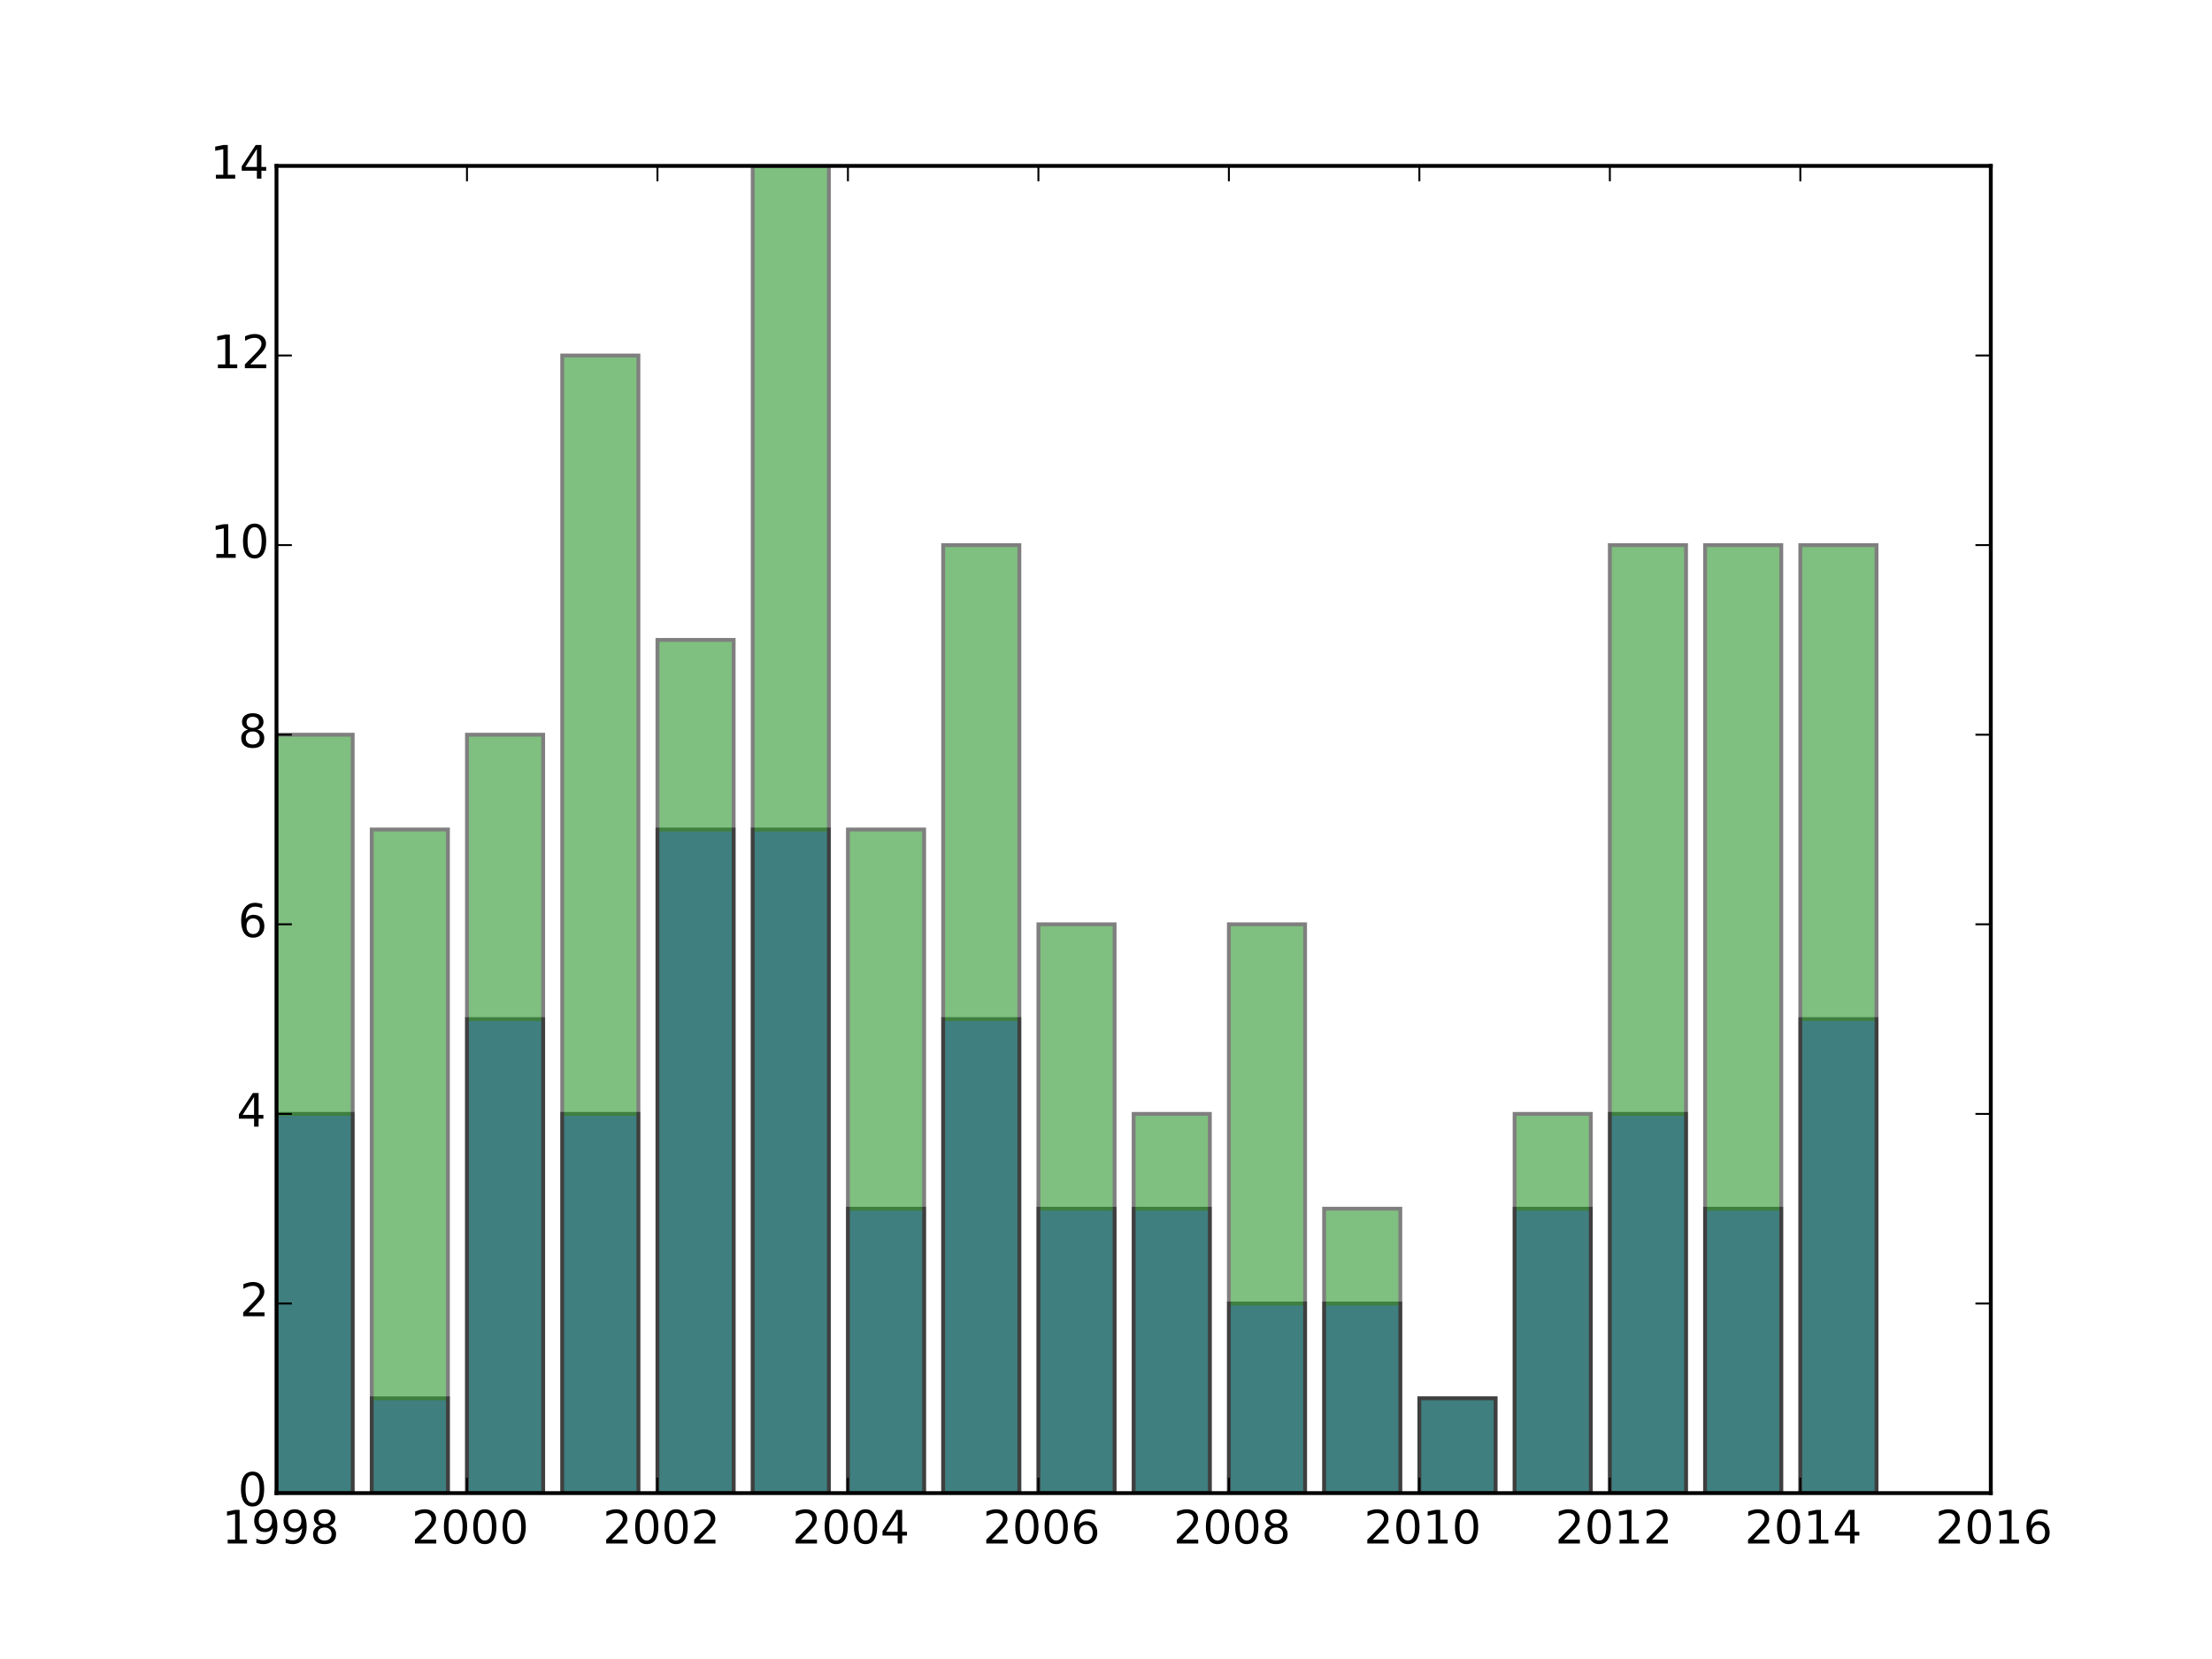
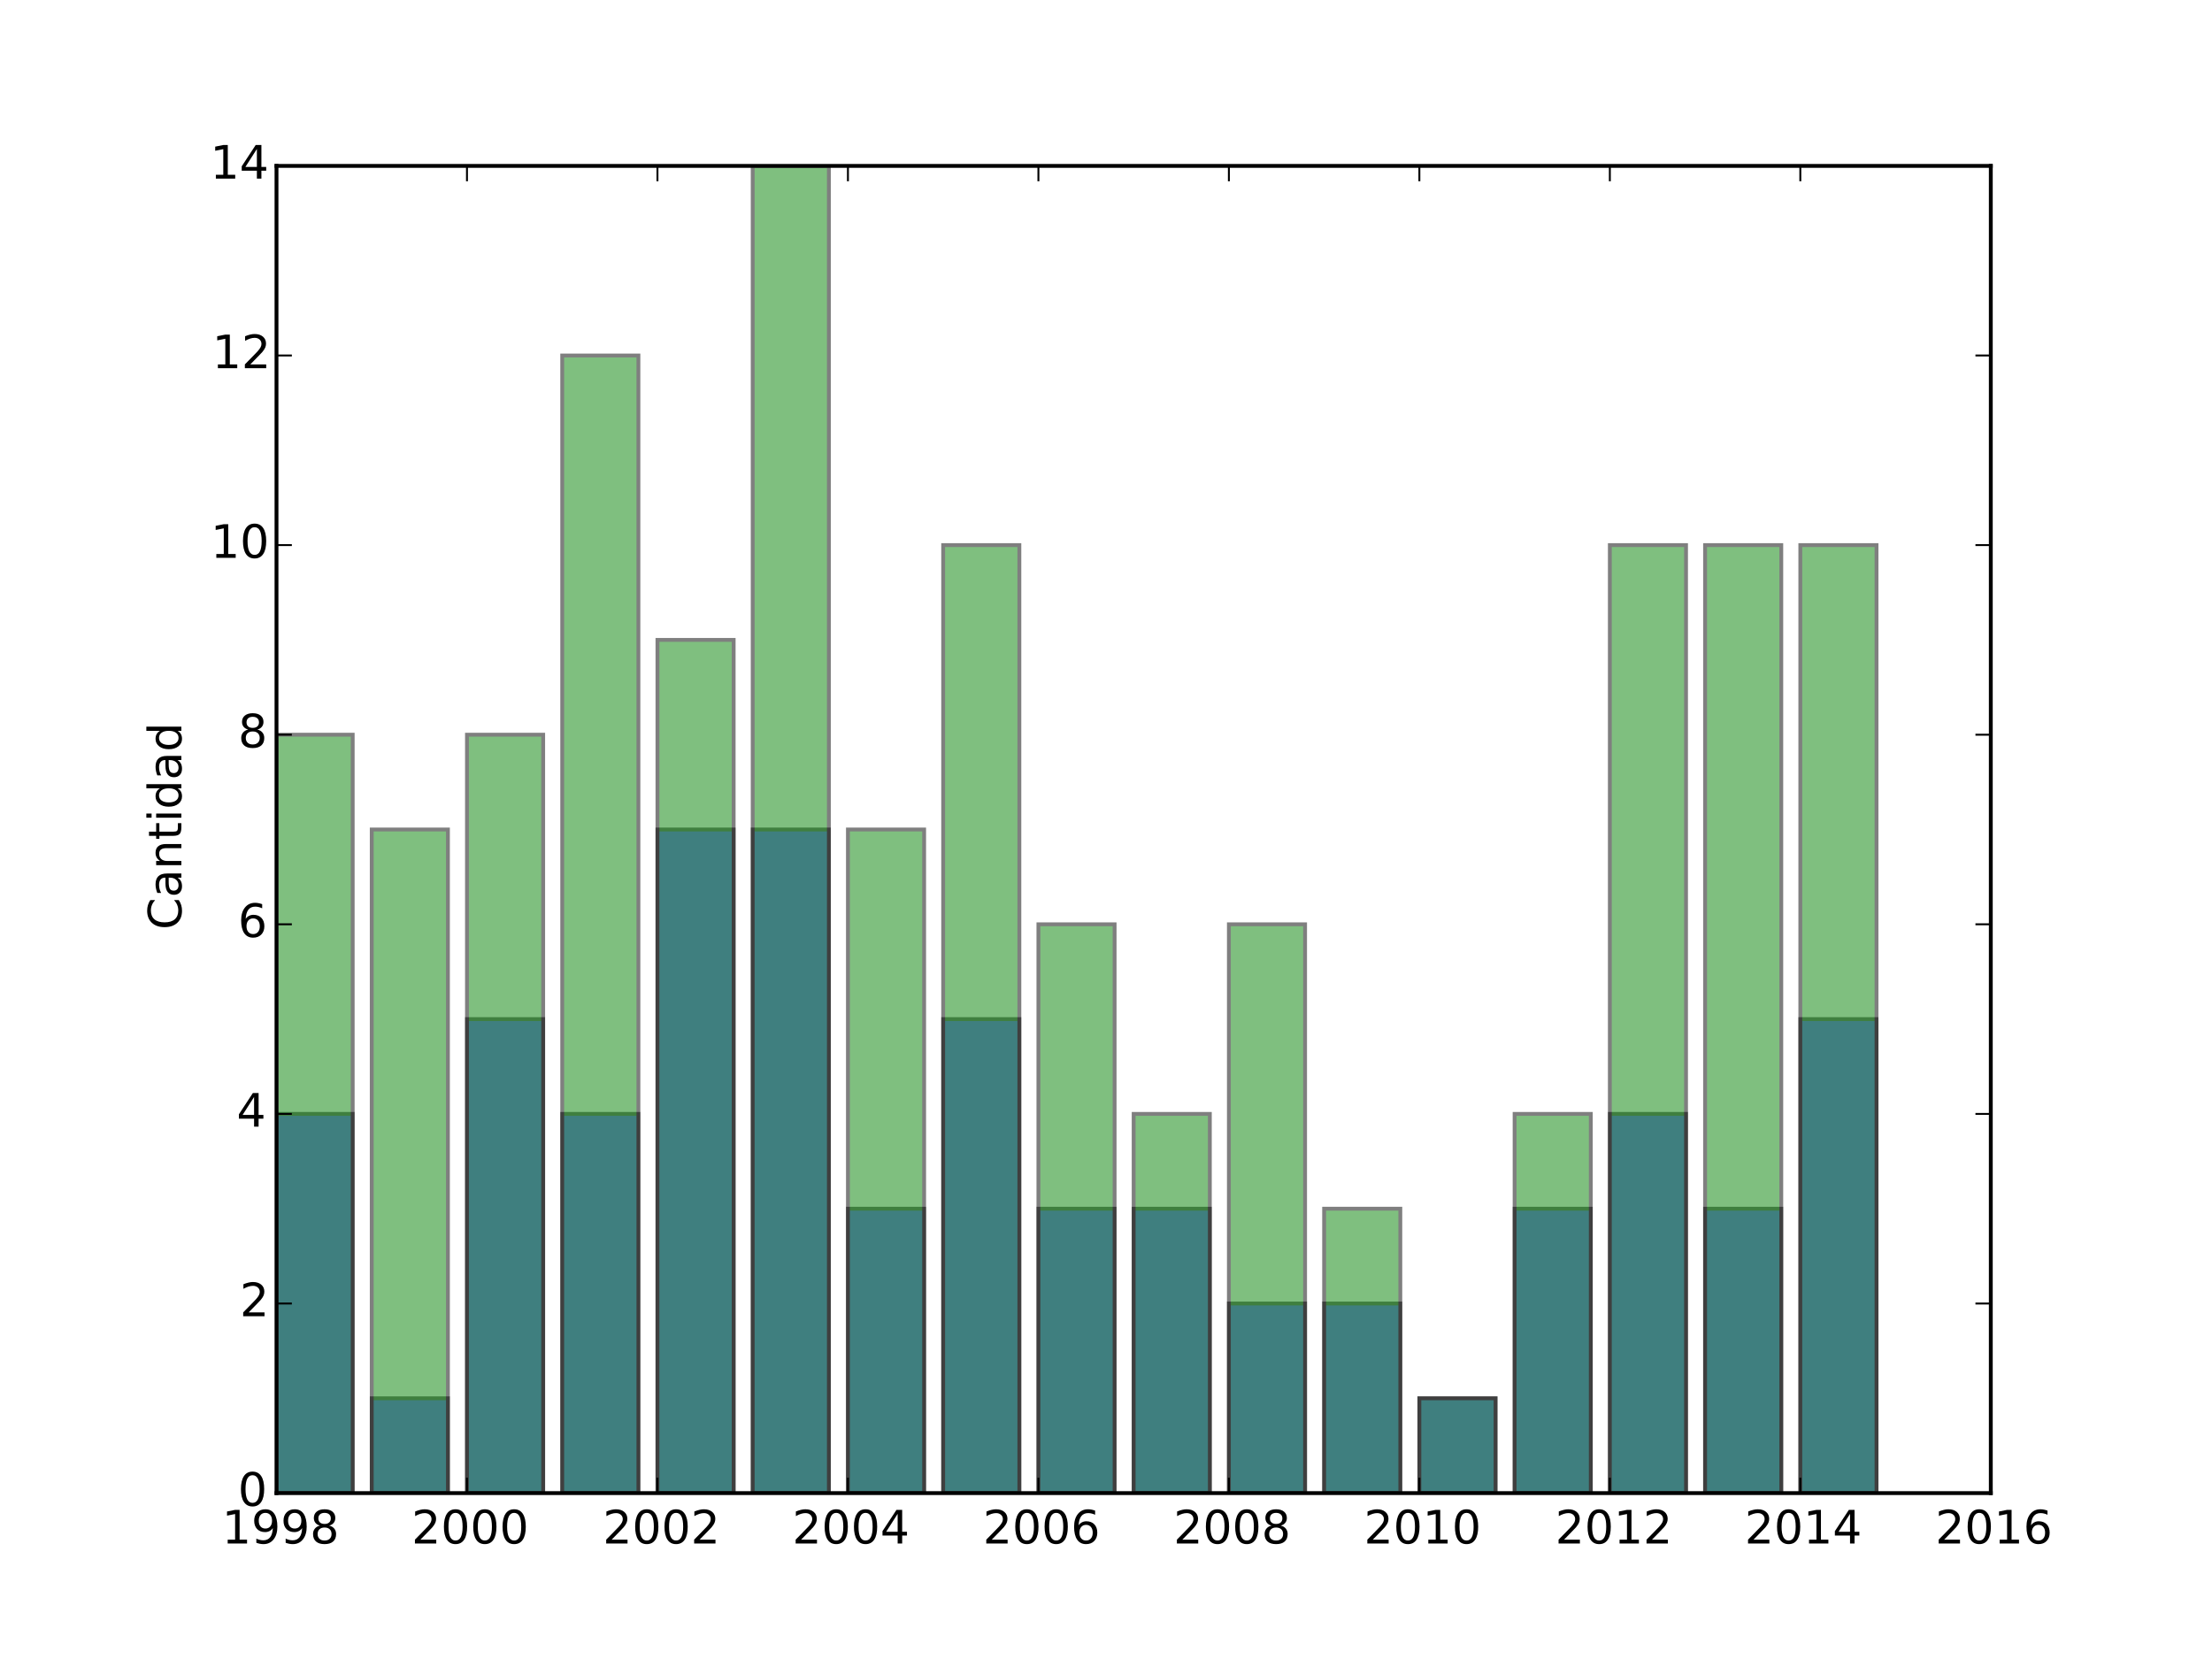
<svg xmlns="http://www.w3.org/2000/svg" xmlns:xlink="http://www.w3.org/1999/xlink" height="432pt" version="1.1" viewBox="0 0 576 432" width="576pt">
  <defs>
    <style type="text/css">
*{stroke-linecap:butt;stroke-linejoin:round;}
  </style>
  </defs>
  <g id="figure_1">
    <g id="patch_1">
      <path d=" M0 432 L576 432 L576 0 L0 0 z " style="fill:#ffffff;" />
    </g>
    <g id="axes_1">
      <g id="patch_2">
        <path d=" M72 388.8 L518.4 388.8 L518.4 43.2 L72 43.2 z " style="fill:#ffffff;" />
      </g>
      <g id="patch_3">
        <path clip-path="url(#p7ff5b81e1d)" d=" M96.8 388.8 L116.64 388.8 L116.64 364.114 L96.8 364.114 z " style="fill:#0000ff;opacity:0.5;stroke:#000000;stroke-linejoin:miter;" />
      </g>
      <g id="patch_4">
        <path clip-path="url(#p7ff5b81e1d)" d=" M72 388.8 L91.84 388.8 L91.84 290.057 L72 290.057 z " style="fill:#0000ff;opacity:0.5;stroke:#000000;stroke-linejoin:miter;" />
      </g>
      <g id="patch_5">
        <path clip-path="url(#p7ff5b81e1d)" d=" M121.6 388.8 L141.44 388.8 L141.44 265.371 L121.6 265.371 z " style="fill:#0000ff;opacity:0.5;stroke:#000000;stroke-linejoin:miter;" />
      </g>
      <g id="patch_6">
        <path clip-path="url(#p7ff5b81e1d)" d=" M146.4 388.8 L166.24 388.8 L166.24 290.057 L146.4 290.057 z " style="fill:#0000ff;opacity:0.5;stroke:#000000;stroke-linejoin:miter;" />
      </g>
      <g id="patch_7">
        <path clip-path="url(#p7ff5b81e1d)" d=" M171.2 388.8 L191.04 388.8 L191.04 216 L171.2 216 z " style="fill:#0000ff;opacity:0.5;stroke:#000000;stroke-linejoin:miter;" />
      </g>
      <g id="patch_8">
        <path clip-path="url(#p7ff5b81e1d)" d=" M196 388.8 L215.84 388.8 L215.84 216 L196 216 z " style="fill:#0000ff;opacity:0.5;stroke:#000000;stroke-linejoin:miter;" />
      </g>
      <g id="patch_9">
        <path clip-path="url(#p7ff5b81e1d)" d=" M220.8 388.8 L240.64 388.8 L240.64 314.743 L220.8 314.743 z " style="fill:#0000ff;opacity:0.5;stroke:#000000;stroke-linejoin:miter;" />
      </g>
      <g id="patch_10">
        <path clip-path="url(#p7ff5b81e1d)" d=" M245.6 388.8 L265.44 388.8 L265.44 265.371 L245.6 265.371 z " style="fill:#0000ff;opacity:0.5;stroke:#000000;stroke-linejoin:miter;" />
      </g>
      <g id="patch_11">
        <path clip-path="url(#p7ff5b81e1d)" d=" M270.4 388.8 L290.24 388.8 L290.24 314.743 L270.4 314.743 z " style="fill:#0000ff;opacity:0.5;stroke:#000000;stroke-linejoin:miter;" />
      </g>
      <g id="patch_12">
        <path clip-path="url(#p7ff5b81e1d)" d=" M295.2 388.8 L315.04 388.8 L315.04 314.743 L295.2 314.743 z " style="fill:#0000ff;opacity:0.5;stroke:#000000;stroke-linejoin:miter;" />
      </g>
      <g id="patch_13">
        <path clip-path="url(#p7ff5b81e1d)" d=" M320 388.8 L339.84 388.8 L339.84 339.429 L320 339.429 z " style="fill:#0000ff;opacity:0.5;stroke:#000000;stroke-linejoin:miter;" />
      </g>
      <g id="patch_14">
        <path clip-path="url(#p7ff5b81e1d)" d=" M344.8 388.8 L364.64 388.8 L364.64 339.429 L344.8 339.429 z " style="fill:#0000ff;opacity:0.5;stroke:#000000;stroke-linejoin:miter;" />
      </g>
      <g id="patch_15">
        <path clip-path="url(#p7ff5b81e1d)" d=" M369.6 388.8 L389.44 388.8 L389.44 364.114 L369.6 364.114 z " style="fill:#0000ff;opacity:0.5;stroke:#000000;stroke-linejoin:miter;" />
      </g>
      <g id="patch_16">
        <path clip-path="url(#p7ff5b81e1d)" d=" M394.4 388.8 L414.24 388.8 L414.24 314.743 L394.4 314.743 z " style="fill:#0000ff;opacity:0.5;stroke:#000000;stroke-linejoin:miter;" />
      </g>
      <g id="patch_17">
        <path clip-path="url(#p7ff5b81e1d)" d=" M419.2 388.8 L439.04 388.8 L439.04 290.057 L419.2 290.057 z " style="fill:#0000ff;opacity:0.5;stroke:#000000;stroke-linejoin:miter;" />
      </g>
      <g id="patch_18">
        <path clip-path="url(#p7ff5b81e1d)" d=" M444 388.8 L463.84 388.8 L463.84 314.743 L444 314.743 z " style="fill:#0000ff;opacity:0.5;stroke:#000000;stroke-linejoin:miter;" />
      </g>
      <g id="patch_19">
        <path clip-path="url(#p7ff5b81e1d)" d=" M468.8 388.8 L488.64 388.8 L488.64 265.371 L468.8 265.371 z " style="fill:#0000ff;opacity:0.5;stroke:#000000;stroke-linejoin:miter;" />
      </g>
      <g id="patch_20">
        <path clip-path="url(#p7ff5b81e1d)" d=" M72 388.8 L91.84 388.8 L91.84 191.314 L72 191.314 z " style="fill:#008000;opacity:0.5;stroke:#000000;stroke-linejoin:miter;" />
      </g>
      <g id="patch_21">
        <path clip-path="url(#p7ff5b81e1d)" d=" M96.8 388.8 L116.64 388.8 L116.64 216 L96.8 216 z " style="fill:#008000;opacity:0.5;stroke:#000000;stroke-linejoin:miter;" />
      </g>
      <g id="patch_22">
        <path clip-path="url(#p7ff5b81e1d)" d=" M121.6 388.8 L141.44 388.8 L141.44 191.314 L121.6 191.314 z " style="fill:#008000;opacity:0.5;stroke:#000000;stroke-linejoin:miter;" />
      </g>
      <g id="patch_23">
        <path clip-path="url(#p7ff5b81e1d)" d=" M146.4 388.8 L166.24 388.8 L166.24 92.571 L146.4 92.571 z " style="fill:#008000;opacity:0.5;stroke:#000000;stroke-linejoin:miter;" />
      </g>
      <g id="patch_24">
        <path clip-path="url(#p7ff5b81e1d)" d=" M171.2 388.8 L191.04 388.8 L191.04 166.629 L171.2 166.629 z " style="fill:#008000;opacity:0.5;stroke:#000000;stroke-linejoin:miter;" />
      </g>
      <g id="patch_25">
        <path clip-path="url(#p7ff5b81e1d)" d=" M196 388.8 L215.84 388.8 L215.84 43.2 L196 43.2 z " style="fill:#008000;opacity:0.5;stroke:#000000;stroke-linejoin:miter;" />
      </g>
      <g id="patch_26">
        <path clip-path="url(#p7ff5b81e1d)" d=" M220.8 388.8 L240.64 388.8 L240.64 216 L220.8 216 z " style="fill:#008000;opacity:0.5;stroke:#000000;stroke-linejoin:miter;" />
      </g>
      <g id="patch_27">
        <path clip-path="url(#p7ff5b81e1d)" d=" M245.6 388.8 L265.44 388.8 L265.44 141.943 L245.6 141.943 z " style="fill:#008000;opacity:0.5;stroke:#000000;stroke-linejoin:miter;" />
      </g>
      <g id="patch_28">
        <path clip-path="url(#p7ff5b81e1d)" d=" M270.4 388.8 L290.24 388.8 L290.24 240.686 L270.4 240.686 z " style="fill:#008000;opacity:0.5;stroke:#000000;stroke-linejoin:miter;" />
      </g>
      <g id="patch_29">
        <path clip-path="url(#p7ff5b81e1d)" d=" M295.2 388.8 L315.04 388.8 L315.04 290.057 L295.2 290.057 z " style="fill:#008000;opacity:0.5;stroke:#000000;stroke-linejoin:miter;" />
      </g>
      <g id="patch_30">
        <path clip-path="url(#p7ff5b81e1d)" d=" M320 388.8 L339.84 388.8 L339.84 240.686 L320 240.686 z " style="fill:#008000;opacity:0.5;stroke:#000000;stroke-linejoin:miter;" />
      </g>
      <g id="patch_31">
        <path clip-path="url(#p7ff5b81e1d)" d=" M344.8 388.8 L364.64 388.8 L364.64 314.743 L344.8 314.743 z " style="fill:#008000;opacity:0.5;stroke:#000000;stroke-linejoin:miter;" />
      </g>
      <g id="patch_32">
        <path clip-path="url(#p7ff5b81e1d)" d=" M369.6 388.8 L389.44 388.8 L389.44 364.114 L369.6 364.114 z " style="fill:#008000;opacity:0.5;stroke:#000000;stroke-linejoin:miter;" />
      </g>
      <g id="patch_33">
        <path clip-path="url(#p7ff5b81e1d)" d=" M394.4 388.8 L414.24 388.8 L414.24 290.057 L394.4 290.057 z " style="fill:#008000;opacity:0.5;stroke:#000000;stroke-linejoin:miter;" />
      </g>
      <g id="patch_34">
        <path clip-path="url(#p7ff5b81e1d)" d=" M419.2 388.8 L439.04 388.8 L439.04 141.943 L419.2 141.943 z " style="fill:#008000;opacity:0.5;stroke:#000000;stroke-linejoin:miter;" />
      </g>
      <g id="patch_35">
        <path clip-path="url(#p7ff5b81e1d)" d=" M444 388.8 L463.84 388.8 L463.84 141.943 L444 141.943 z " style="fill:#008000;opacity:0.5;stroke:#000000;stroke-linejoin:miter;" />
      </g>
      <g id="patch_36">
        <path clip-path="url(#p7ff5b81e1d)" d=" M468.8 388.8 L488.64 388.8 L488.64 141.943 L468.8 141.943 z " style="fill:#008000;opacity:0.5;stroke:#000000;stroke-linejoin:miter;" />
      </g>
      <g id="patch_37">
        <path d=" M72 388.8 L518.4 388.8" style="fill:none;stroke:#000000;stroke-linecap:square;stroke-linejoin:miter;" />
      </g>
      <g id="patch_38">
+         <path d=" M518.4 388.8 L518.4 43.2" style="fill:none;stroke:#000000;stroke-linecap:square;stroke-linejoin:miter;" />
+       </g>
+       <g id="patch_39">
        <path d=" M72 388.8 L72 43.2" style="fill:none;stroke:#000000;stroke-linecap:square;stroke-linejoin:miter;" />
-       </g>
-       <g id="patch_39">
-         <path d=" M518.4 388.8 L518.4 43.2" style="fill:none;stroke:#000000;stroke-linecap:square;stroke-linejoin:miter;" />
      </g>
      <g id="patch_40">
        <path d=" M72 43.2 L518.4 43.2" style="fill:none;stroke:#000000;stroke-linecap:square;stroke-linejoin:miter;" />
      </g>
      <g id="matplotlib.axis_1">
        <g id="xtick_1">
          <g id="line2d_1">
            <defs>
              <path d=" M0 0 L0 -4" id="mc7db9fdffb" style="stroke:#000000;stroke-width:0.5;" />
            </defs>
            <g>
              <use style="stroke:#000000;stroke-width:0.5;" x="72.0" xlink:href="#mc7db9fdffb" y="388.8" />
            </g>
          </g>
          <g id="line2d_2">
            <defs>
              <path d=" M0 0 L0 4" id="m5a7d422ac3" style="stroke:#000000;stroke-width:0.5;" />
            </defs>
            <g>
              <use style="stroke:#000000;stroke-width:0.5;" x="72.0" xlink:href="#m5a7d422ac3" y="43.2" />
            </g>
          </g>
          <g id="text_1">
            <defs>
+               <path d=" M31.781 34.625 Q24.75 34.625 20.719 30.859 Q16.703 27.094 16.703 20.516 Q16.703 13.922 20.719 10.156 Q24.75 6.391 31.781 6.391 Q38.812 6.391 42.859 10.172 Q46.922 13.969 46.922 20.516 Q46.922 27.094 42.891 30.859 Q38.875 34.625 31.781 34.625 M21.922 38.812 Q15.578 40.375 12.031 44.719 Q8.5 49.078 8.5 55.328 Q8.5 64.062 14.719 69.141 Q20.953 74.219 31.781 74.219 Q42.672 74.219 48.875 69.141 Q55.078 64.062 55.078 55.328 Q55.078 49.078 51.531 44.719 Q48 40.375 41.703 38.812 Q48.828 37.156 52.797 32.312 Q56.781 27.484 56.781 20.516 Q56.781 9.906 50.312 4.234 Q43.844 -1.422 31.781 -1.422 Q19.734 -1.422 13.25 4.234 Q6.781 9.906 6.781 20.516 Q6.781 27.484 10.781 32.312 Q14.797 37.156 21.922 38.812 M18.312 54.391 Q18.312 48.734 21.844 45.562 Q25.391 42.391 31.781 42.391 Q38.141 42.391 41.719 45.562 Q45.312 48.734 45.312 54.391 Q45.312 60.062 41.719 63.234 Q38.141 66.406 31.781 66.406 Q25.391 66.406 21.844 63.234 Q18.312 60.062 18.312 54.391" id="BitstreamVeraSans-Roman-38" />
+               <path d=" M10.984 1.516 L10.984 10.5 Q14.703 8.734 18.5 7.812 Q22.312 6.891 25.984 6.891 Q35.75 6.891 40.891 13.453 Q46.047 20.016 46.781 33.406 Q43.953 29.203 39.594 26.953 Q35.25 24.703 29.984 24.703 Q19.047 24.703 12.672 31.312 Q6.297 37.938 6.297 49.422 Q6.297 60.641 12.938 67.422 Q19.578 74.219 30.609 74.219 Q43.266 74.219 49.922 64.516 Q56.594 54.828 56.594 36.375 Q56.594 19.141 48.406 8.859 Q40.234 -1.422 26.422 -1.422 Q22.703 -1.422 18.891 -0.688 Q15.094 0.047 10.984 1.516 M30.609 32.422 Q37.25 32.422 41.125 36.953 Q45.016 41.5 45.016 49.422 Q45.016 57.281 41.125 61.844 Q37.25 66.406 30.609 66.406 Q23.969 66.406 20.094 61.844 Q16.219 57.281 16.219 49.422 Q16.219 41.5 20.094 36.953 Q23.969 32.422 30.609 32.422" id="BitstreamVeraSans-Roman-39" />
              <path d=" M12.406 8.297 L28.516 8.297 L28.516 63.922 L10.984 60.406 L10.984 69.391 L28.422 72.906 L38.281 72.906 L38.281 8.297 L54.391 8.297 L54.391 0 L12.406 0 z " id="BitstreamVeraSans-Roman-31" />
-               <path d=" M10.984 1.516 L10.984 10.5 Q14.703 8.734 18.5 7.812 Q22.312 6.891 25.984 6.891 Q35.75 6.891 40.891 13.453 Q46.047 20.016 46.781 33.406 Q43.953 29.203 39.594 26.953 Q35.25 24.703 29.984 24.703 Q19.047 24.703 12.672 31.312 Q6.297 37.938 6.297 49.422 Q6.297 60.641 12.938 67.422 Q19.578 74.219 30.609 74.219 Q43.266 74.219 49.922 64.516 Q56.594 54.828 56.594 36.375 Q56.594 19.141 48.406 8.859 Q40.234 -1.422 26.422 -1.422 Q22.703 -1.422 18.891 -0.688 Q15.094 0.047 10.984 1.516 M30.609 32.422 Q37.25 32.422 41.125 36.953 Q45.016 41.5 45.016 49.422 Q45.016 57.281 41.125 61.844 Q37.25 66.406 30.609 66.406 Q23.969 66.406 20.094 61.844 Q16.219 57.281 16.219 49.422 Q16.219 41.5 20.094 36.953 Q23.969 32.422 30.609 32.422" id="BitstreamVeraSans-Roman-39" />
-               <path d=" M31.781 34.625 Q24.75 34.625 20.719 30.859 Q16.703 27.094 16.703 20.516 Q16.703 13.922 20.719 10.156 Q24.75 6.391 31.781 6.391 Q38.812 6.391 42.859 10.172 Q46.922 13.969 46.922 20.516 Q46.922 27.094 42.891 30.859 Q38.875 34.625 31.781 34.625 M21.922 38.812 Q15.578 40.375 12.031 44.719 Q8.5 49.078 8.5 55.328 Q8.5 64.062 14.719 69.141 Q20.953 74.219 31.781 74.219 Q42.672 74.219 48.875 69.141 Q55.078 64.062 55.078 55.328 Q55.078 49.078 51.531 44.719 Q48 40.375 41.703 38.812 Q48.828 37.156 52.797 32.312 Q56.781 27.484 56.781 20.516 Q56.781 9.906 50.312 4.234 Q43.844 -1.422 31.781 -1.422 Q19.734 -1.422 13.25 4.234 Q6.781 9.906 6.781 20.516 Q6.781 27.484 10.781 32.312 Q14.797 37.156 21.922 38.812 M18.312 54.391 Q18.312 48.734 21.844 45.562 Q25.391 42.391 31.781 42.391 Q38.141 42.391 41.719 45.562 Q45.312 48.734 45.312 54.391 Q45.312 60.062 41.719 63.234 Q38.141 66.406 31.781 66.406 Q25.391 66.406 21.844 63.234 Q18.312 60.062 18.312 54.391" id="BitstreamVeraSans-Roman-38" />
            </defs>
            <g transform="translate(57.79969 401.9181)scale(0.12 -0.12)">
              <use xlink:href="#BitstreamVeraSans-Roman-31" />
              <use x="63.623" xlink:href="#BitstreamVeraSans-Roman-39" />
              <use x="127.246" xlink:href="#BitstreamVeraSans-Roman-39" />
              <use x="190.869" xlink:href="#BitstreamVeraSans-Roman-38" />
            </g>
          </g>
        </g>
        <g id="xtick_2">
          <g id="line2d_3">
            <g>
              <use style="stroke:#000000;stroke-width:0.5;" x="121.6" xlink:href="#mc7db9fdffb" y="388.8" />
            </g>
          </g>
          <g id="line2d_4">
            <g>
              <use style="stroke:#000000;stroke-width:0.5;" x="121.6" xlink:href="#m5a7d422ac3" y="43.2" />
            </g>
          </g>
          <g id="text_2">
            <defs>
              <path d=" M19.188 8.297 L53.609 8.297 L53.609 0 L7.328 0 L7.328 8.297 Q12.938 14.109 22.625 23.891 Q32.328 33.688 34.812 36.531 Q39.547 41.844 41.422 45.531 Q43.312 49.219 43.312 52.781 Q43.312 58.594 39.234 62.25 Q35.156 65.922 28.609 65.922 Q23.969 65.922 18.812 64.312 Q13.672 62.703 7.812 59.422 L7.812 69.391 Q13.766 71.781 18.938 73 Q24.125 74.219 28.422 74.219 Q39.75 74.219 46.484 68.547 Q53.219 62.891 53.219 53.422 Q53.219 48.922 51.531 44.891 Q49.859 40.875 45.406 35.406 Q44.188 33.984 37.641 27.219 Q31.109 20.453 19.188 8.297" id="BitstreamVeraSans-Roman-32" />
              <path d=" M31.781 66.406 Q24.172 66.406 20.328 58.906 Q16.5 51.422 16.5 36.375 Q16.5 21.391 20.328 13.891 Q24.172 6.391 31.781 6.391 Q39.453 6.391 43.281 13.891 Q47.125 21.391 47.125 36.375 Q47.125 51.422 43.281 58.906 Q39.453 66.406 31.781 66.406 M31.781 74.219 Q44.047 74.219 50.516 64.516 Q56.984 54.828 56.984 36.375 Q56.984 17.969 50.516 8.266 Q44.047 -1.422 31.781 -1.422 Q19.531 -1.422 13.062 8.266 Q6.594 17.969 6.594 36.375 Q6.594 54.828 13.062 64.516 Q19.531 74.219 31.781 74.219" id="BitstreamVeraSans-Roman-30" />
            </defs>
            <g transform="translate(107.1681 401.9181)scale(0.12 -0.12)">
              <use xlink:href="#BitstreamVeraSans-Roman-32" />
              <use x="63.623" xlink:href="#BitstreamVeraSans-Roman-30" />
              <use x="127.246" xlink:href="#BitstreamVeraSans-Roman-30" />
              <use x="190.869" xlink:href="#BitstreamVeraSans-Roman-30" />
            </g>
          </g>
        </g>
        <g id="xtick_3">
          <g id="line2d_5">
            <g>
              <use style="stroke:#000000;stroke-width:0.5;" x="171.2" xlink:href="#mc7db9fdffb" y="388.8" />
            </g>
          </g>
          <g id="line2d_6">
            <g>
              <use style="stroke:#000000;stroke-width:0.5;" x="171.2" xlink:href="#m5a7d422ac3" y="43.2" />
            </g>
          </g>
          <g id="text_3">
            <g transform="translate(156.9706 401.9181)scale(0.12 -0.12)">
              <use xlink:href="#BitstreamVeraSans-Roman-32" />
              <use x="63.623" xlink:href="#BitstreamVeraSans-Roman-30" />
              <use x="127.246" xlink:href="#BitstreamVeraSans-Roman-30" />
              <use x="190.869" xlink:href="#BitstreamVeraSans-Roman-32" />
            </g>
          </g>
        </g>
        <g id="xtick_4">
          <g id="line2d_7">
            <g>
              <use style="stroke:#000000;stroke-width:0.5;" x="220.8" xlink:href="#mc7db9fdffb" y="388.8" />
            </g>
          </g>
          <g id="line2d_8">
            <g>
              <use style="stroke:#000000;stroke-width:0.5;" x="220.8" xlink:href="#m5a7d422ac3" y="43.2" />
            </g>
          </g>
          <g id="text_4">
            <defs>
              <path d=" M37.797 64.312 L12.891 25.391 L37.797 25.391 z  M35.203 72.906 L47.609 72.906 L47.609 25.391 L58.016 25.391 L58.016 17.188 L47.609 17.188 L47.609 0 L37.797 0 L37.797 17.188 L4.891 17.188 L4.891 26.703 z " id="BitstreamVeraSans-Roman-34" />
            </defs>
            <g transform="translate(206.3063 401.9181)scale(0.12 -0.12)">
              <use xlink:href="#BitstreamVeraSans-Roman-32" />
              <use x="63.623" xlink:href="#BitstreamVeraSans-Roman-30" />
              <use x="127.246" xlink:href="#BitstreamVeraSans-Roman-30" />
              <use x="190.869" xlink:href="#BitstreamVeraSans-Roman-34" />
            </g>
          </g>
        </g>
        <g id="xtick_5">
          <g id="line2d_9">
            <g>
              <use style="stroke:#000000;stroke-width:0.5;" x="270.4" xlink:href="#mc7db9fdffb" y="388.8" />
            </g>
          </g>
          <g id="line2d_10">
            <g>
              <use style="stroke:#000000;stroke-width:0.5;" x="270.4" xlink:href="#m5a7d422ac3" y="43.2" />
            </g>
          </g>
          <g id="text_5">
            <defs>
              <path d=" M33.016 40.375 Q26.375 40.375 22.484 35.828 Q18.609 31.297 18.609 23.391 Q18.609 15.531 22.484 10.953 Q26.375 6.391 33.016 6.391 Q39.656 6.391 43.531 10.953 Q47.406 15.531 47.406 23.391 Q47.406 31.297 43.531 35.828 Q39.656 40.375 33.016 40.375 M52.594 71.297 L52.594 62.312 Q48.875 64.062 45.094 64.984 Q41.312 65.922 37.594 65.922 Q27.828 65.922 22.672 59.328 Q17.531 52.734 16.797 39.406 Q19.672 43.656 24.016 45.922 Q28.375 48.188 33.594 48.188 Q44.578 48.188 50.953 41.516 Q57.328 34.859 57.328 23.391 Q57.328 12.156 50.688 5.359 Q44.047 -1.422 33.016 -1.422 Q20.359 -1.422 13.672 8.266 Q6.984 17.969 6.984 36.375 Q6.984 53.656 15.188 63.938 Q23.391 74.219 37.203 74.219 Q40.922 74.219 44.703 73.484 Q48.484 72.75 52.594 71.297" id="BitstreamVeraSans-Roman-36" />
            </defs>
            <g transform="translate(255.9475 401.9181)scale(0.12 -0.12)">
              <use xlink:href="#BitstreamVeraSans-Roman-32" />
              <use x="63.623" xlink:href="#BitstreamVeraSans-Roman-30" />
              <use x="127.246" xlink:href="#BitstreamVeraSans-Roman-30" />
              <use x="190.869" xlink:href="#BitstreamVeraSans-Roman-36" />
            </g>
          </g>
        </g>
        <g id="xtick_6">
          <g id="line2d_11">
            <g>
              <use style="stroke:#000000;stroke-width:0.5;" x="320.0" xlink:href="#mc7db9fdffb" y="388.8" />
            </g>
          </g>
          <g id="line2d_12">
            <g>
              <use style="stroke:#000000;stroke-width:0.5;" x="320.0" xlink:href="#m5a7d422ac3" y="43.2" />
            </g>
          </g>
          <g id="text_6">
            <g transform="translate(305.5803 401.9181)scale(0.12 -0.12)">
              <use xlink:href="#BitstreamVeraSans-Roman-32" />
              <use x="63.623" xlink:href="#BitstreamVeraSans-Roman-30" />
              <use x="127.246" xlink:href="#BitstreamVeraSans-Roman-30" />
              <use x="190.869" xlink:href="#BitstreamVeraSans-Roman-38" />
            </g>
          </g>
        </g>
        <g id="xtick_7">
          <g id="line2d_13">
            <g>
              <use style="stroke:#000000;stroke-width:0.5;" x="369.6" xlink:href="#mc7db9fdffb" y="388.8" />
            </g>
          </g>
          <g id="line2d_14">
            <g>
              <use style="stroke:#000000;stroke-width:0.5;" x="369.6" xlink:href="#m5a7d422ac3" y="43.2" />
            </g>
          </g>
          <g id="text_7">
            <g transform="translate(355.1681 401.9181)scale(0.12 -0.12)">
              <use xlink:href="#BitstreamVeraSans-Roman-32" />
              <use x="63.623" xlink:href="#BitstreamVeraSans-Roman-30" />
              <use x="127.246" xlink:href="#BitstreamVeraSans-Roman-31" />
              <use x="190.869" xlink:href="#BitstreamVeraSans-Roman-30" />
            </g>
          </g>
        </g>
        <g id="xtick_8">
          <g id="line2d_15">
            <g>
              <use style="stroke:#000000;stroke-width:0.5;" x="419.2" xlink:href="#mc7db9fdffb" y="388.8" />
            </g>
          </g>
          <g id="line2d_16">
            <g>
              <use style="stroke:#000000;stroke-width:0.5;" x="419.2" xlink:href="#m5a7d422ac3" y="43.2" />
            </g>
          </g>
          <g id="text_8">
            <g transform="translate(404.9706 401.9181)scale(0.12 -0.12)">
              <use xlink:href="#BitstreamVeraSans-Roman-32" />
              <use x="63.623" xlink:href="#BitstreamVeraSans-Roman-30" />
              <use x="127.246" xlink:href="#BitstreamVeraSans-Roman-31" />
              <use x="190.869" xlink:href="#BitstreamVeraSans-Roman-32" />
            </g>
          </g>
        </g>
        <g id="xtick_9">
          <g id="line2d_17">
            <g>
              <use style="stroke:#000000;stroke-width:0.5;" x="468.8" xlink:href="#mc7db9fdffb" y="388.8" />
            </g>
          </g>
          <g id="line2d_18">
            <g>
              <use style="stroke:#000000;stroke-width:0.5;" x="468.8" xlink:href="#m5a7d422ac3" y="43.2" />
            </g>
          </g>
          <g id="text_9">
            <g transform="translate(454.3062 401.9181)scale(0.12 -0.12)">
              <use xlink:href="#BitstreamVeraSans-Roman-32" />
              <use x="63.623" xlink:href="#BitstreamVeraSans-Roman-30" />
              <use x="127.246" xlink:href="#BitstreamVeraSans-Roman-31" />
              <use x="190.869" xlink:href="#BitstreamVeraSans-Roman-34" />
            </g>
          </g>
        </g>
        <g id="xtick_10">
          <g id="line2d_19">
            <g>
              <use style="stroke:#000000;stroke-width:0.5;" x="518.4" xlink:href="#mc7db9fdffb" y="388.8" />
            </g>
          </g>
          <g id="line2d_20">
            <g>
              <use style="stroke:#000000;stroke-width:0.5;" x="518.4" xlink:href="#m5a7d422ac3" y="43.2" />
            </g>
          </g>
          <g id="text_10">
            <g transform="translate(503.9475 401.9181)scale(0.12 -0.12)">
              <use xlink:href="#BitstreamVeraSans-Roman-32" />
              <use x="63.623" xlink:href="#BitstreamVeraSans-Roman-30" />
              <use x="127.246" xlink:href="#BitstreamVeraSans-Roman-31" />
              <use x="190.869" xlink:href="#BitstreamVeraSans-Roman-36" />
            </g>
          </g>
        </g>
      </g>
      <g id="matplotlib.axis_2">
        <g id="ytick_1">
          <g id="line2d_21">
            <defs>
              <path d=" M0 0 L4 0" id="md7965d1ba0" style="stroke:#000000;stroke-width:0.5;" />
            </defs>
            <g>
              <use style="stroke:#000000;stroke-width:0.5;" x="72.0" xlink:href="#md7965d1ba0" y="388.8" />
            </g>
          </g>
          <g id="line2d_22">
            <defs>
              <path d=" M0 0 L-4 0" id="md9a1c1a7cd" style="stroke:#000000;stroke-width:0.5;" />
            </defs>
            <g>
              <use style="stroke:#000000;stroke-width:0.5;" x="518.4" xlink:href="#md9a1c1a7cd" y="388.8" />
            </g>
          </g>
          <g id="text_11">
            <g transform="translate(61.95312 392.1112)scale(0.12 -0.12)">
              <use xlink:href="#BitstreamVeraSans-Roman-30" />
            </g>
          </g>
        </g>
        <g id="ytick_2">
          <g id="line2d_23">
            <g>
              <use style="stroke:#000000;stroke-width:0.5;" x="72.0" xlink:href="#md7965d1ba0" y="339.429" />
            </g>
          </g>
          <g id="line2d_24">
            <g>
              <use style="stroke:#000000;stroke-width:0.5;" x="518.4" xlink:href="#md9a1c1a7cd" y="339.429" />
            </g>
          </g>
          <g id="text_12">
            <g transform="translate(62.44625 342.7398)scale(0.12 -0.12)">
              <use xlink:href="#BitstreamVeraSans-Roman-32" />
            </g>
          </g>
        </g>
        <g id="ytick_3">
          <g id="line2d_25">
            <g>
              <use style="stroke:#000000;stroke-width:0.5;" x="72.0" xlink:href="#md7965d1ba0" y="290.057" />
            </g>
          </g>
          <g id="line2d_26">
            <g>
              <use style="stroke:#000000;stroke-width:0.5;" x="518.4" xlink:href="#md9a1c1a7cd" y="290.057" />
            </g>
          </g>
          <g id="text_13">
            <g transform="translate(61.625 293.3684)scale(0.12 -0.12)">
              <use xlink:href="#BitstreamVeraSans-Roman-34" />
            </g>
          </g>
        </g>
        <g id="ytick_4">
          <g id="line2d_27">
            <g>
              <use style="stroke:#000000;stroke-width:0.5;" x="72.0" xlink:href="#md7965d1ba0" y="240.686" />
            </g>
          </g>
          <g id="line2d_28">
            <g>
              <use style="stroke:#000000;stroke-width:0.5;" x="518.4" xlink:href="#md9a1c1a7cd" y="240.686" />
            </g>
          </g>
          <g id="text_14">
            <g transform="translate(61.95875 243.997)scale(0.12 -0.12)">
              <use xlink:href="#BitstreamVeraSans-Roman-36" />
            </g>
          </g>
        </g>
        <g id="ytick_5">
          <g id="line2d_29">
            <g>
              <use style="stroke:#000000;stroke-width:0.5;" x="72.0" xlink:href="#md7965d1ba0" y="191.314" />
            </g>
          </g>
          <g id="line2d_30">
            <g>
              <use style="stroke:#000000;stroke-width:0.5;" x="518.4" xlink:href="#md9a1c1a7cd" y="191.314" />
            </g>
          </g>
          <g id="text_15">
            <g transform="translate(62.0 194.6255)scale(0.12 -0.12)">
              <use xlink:href="#BitstreamVeraSans-Roman-38" />
            </g>
          </g>
        </g>
        <g id="ytick_6">
          <g id="line2d_31">
            <g>
              <use style="stroke:#000000;stroke-width:0.5;" x="72.0" xlink:href="#md7965d1ba0" y="141.943" />
            </g>
          </g>
          <g id="line2d_32">
            <g>
              <use style="stroke:#000000;stroke-width:0.5;" x="518.4" xlink:href="#md9a1c1a7cd" y="141.943" />
            </g>
          </g>
          <g id="text_16">
            <g transform="translate(54.845 145.2541)scale(0.12 -0.12)">
              <use xlink:href="#BitstreamVeraSans-Roman-31" />
              <use x="63.623" xlink:href="#BitstreamVeraSans-Roman-30" />
            </g>
          </g>
        </g>
        <g id="ytick_7">
          <g id="line2d_33">
            <g>
              <use style="stroke:#000000;stroke-width:0.5;" x="72.0" xlink:href="#md7965d1ba0" y="92.571" />
            </g>
          </g>
          <g id="line2d_34">
            <g>
              <use style="stroke:#000000;stroke-width:0.5;" x="518.4" xlink:href="#md9a1c1a7cd" y="92.571" />
            </g>
          </g>
          <g id="text_17">
            <g transform="translate(55.25 95.88268)scale(0.12 -0.12)">
              <use xlink:href="#BitstreamVeraSans-Roman-31" />
              <use x="63.623" xlink:href="#BitstreamVeraSans-Roman-32" />
            </g>
          </g>
        </g>
        <g id="ytick_8">
          <g id="line2d_35">
            <g>
              <use style="stroke:#000000;stroke-width:0.5;" x="72.0" xlink:href="#md7965d1ba0" y="43.2" />
            </g>
          </g>
          <g id="line2d_36">
            <g>
              <use style="stroke:#000000;stroke-width:0.5;" x="518.4" xlink:href="#md9a1c1a7cd" y="43.2" />
            </g>
          </g>
          <g id="text_18">
            <g transform="translate(54.72125 46.51125)scale(0.12 -0.12)">
              <use xlink:href="#BitstreamVeraSans-Roman-31" />
              <use x="63.623" xlink:href="#BitstreamVeraSans-Roman-34" />
            </g>
+           </g>
+         </g>
+         <g id="text_19">
+           <defs>
+             <path d=" M45.406 46.391 L45.406 75.984 L54.391 75.984 L54.391 0 L45.406 0 L45.406 8.203 Q42.578 3.328 38.25 0.953 Q33.938 -1.422 27.875 -1.422 Q17.969 -1.422 11.734 6.484 Q5.516 14.406 5.516 27.297 Q5.516 40.188 11.734 48.094 Q17.969 56 27.875 56 Q33.938 56 38.25 53.625 Q42.578 51.266 45.406 46.391 M14.797 27.297 Q14.797 17.391 18.875 11.75 Q22.953 6.109 30.078 6.109 Q37.203 6.109 41.297 11.75 Q45.406 17.391 45.406 27.297 Q45.406 37.203 41.297 42.844 Q37.203 48.484 30.078 48.484 Q22.953 48.484 18.875 42.844 Q14.797 37.203 14.797 27.297" id="BitstreamVeraSans-Roman-64" />
+             <path d=" M9.422 54.688 L18.406 54.688 L18.406 0 L9.422 0 z  M9.422 75.984 L18.406 75.984 L18.406 64.594 L9.422 64.594 z " id="BitstreamVeraSans-Roman-69" />
+             <path d=" M54.891 33.016 L54.891 0 L45.906 0 L45.906 32.719 Q45.906 40.484 42.875 44.328 Q39.844 48.188 33.797 48.188 Q26.516 48.188 22.312 43.547 Q18.109 38.922 18.109 30.906 L18.109 0 L9.078 0 L9.078 54.688 L18.109 54.688 L18.109 46.188 Q21.344 51.125 25.703 53.562 Q30.078 56 35.797 56 Q45.219 56 50.047 50.172 Q54.891 44.344 54.891 33.016" id="BitstreamVeraSans-Roman-6e" />
+             <path d=" M34.281 27.484 Q23.391 27.484 19.188 25 Q14.984 22.516 14.984 16.5 Q14.984 11.719 18.141 8.906 Q21.297 6.109 26.703 6.109 Q34.188 6.109 38.703 11.406 Q43.219 16.703 43.219 25.484 L43.219 27.484 z  M52.203 31.203 L52.203 0 L43.219 0 L43.219 8.297 Q40.141 3.328 35.547 0.953 Q30.953 -1.422 24.312 -1.422 Q15.922 -1.422 10.953 3.297 Q6 8.016 6 15.922 Q6 25.141 12.172 29.828 Q18.359 34.516 30.609 34.516 L43.219 34.516 L43.219 35.406 Q43.219 41.609 39.141 45 Q35.062 48.391 27.688 48.391 Q23 48.391 18.547 47.266 Q14.109 46.141 10.016 43.891 L10.016 52.203 Q14.938 54.109 19.578 55.047 Q24.219 56 28.609 56 Q40.484 56 46.344 49.844 Q52.203 43.703 52.203 31.203" id="BitstreamVeraSans-Roman-61" />
+             <path d=" M18.312 70.219 L18.312 54.688 L36.812 54.688 L36.812 47.703 L18.312 47.703 L18.312 18.016 Q18.312 11.328 20.141 9.422 Q21.969 7.516 27.594 7.516 L36.812 7.516 L36.812 0 L27.594 0 Q17.188 0 13.234 3.875 Q9.281 7.766 9.281 18.016 L9.281 47.703 L2.688 47.703 L2.688 54.688 L9.281 54.688 L9.281 70.219 z " id="BitstreamVeraSans-Roman-74" />
+             <path d=" M64.406 67.281 L64.406 56.891 Q59.422 61.531 53.781 63.812 Q48.141 66.109 41.797 66.109 Q29.297 66.109 22.656 58.469 Q16.016 50.828 16.016 36.375 Q16.016 21.969 22.656 14.328 Q29.297 6.688 41.797 6.688 Q48.141 6.688 53.781 8.984 Q59.422 11.281 64.406 15.922 L64.406 5.609 Q59.234 2.094 53.438 0.328 Q47.656 -1.422 41.219 -1.422 Q24.656 -1.422 15.125 8.703 Q5.609 18.844 5.609 36.375 Q5.609 53.953 15.125 64.078 Q24.656 74.219 41.219 74.219 Q47.75 74.219 53.531 72.484 Q59.328 70.75 64.406 67.281" id="BitstreamVeraSans-Roman-43" />
+           </defs>
+           <g transform="translate(47.22563 242.1009)rotate(-90.0)scale(0.12 -0.12)">
+             <use xlink:href="#BitstreamVeraSans-Roman-43" />
+             <use x="69.824" xlink:href="#BitstreamVeraSans-Roman-61" />
+             <use x="131.104" xlink:href="#BitstreamVeraSans-Roman-6e" />
+             <use x="194.482" xlink:href="#BitstreamVeraSans-Roman-74" />
+             <use x="233.691" xlink:href="#BitstreamVeraSans-Roman-69" />
+             <use x="261.475" xlink:href="#BitstreamVeraSans-Roman-64" />
+             <use x="324.951" xlink:href="#BitstreamVeraSans-Roman-61" />
+             <use x="386.23" xlink:href="#BitstreamVeraSans-Roman-64" />
          </g>
        </g>
      </g>
    </g>
  </g>
  <defs>
    <clipPath id="p7ff5b81e1d">
      <rect height="345.6" width="446.4" x="72.0" y="43.2" />
    </clipPath>
  </defs>
</svg>
